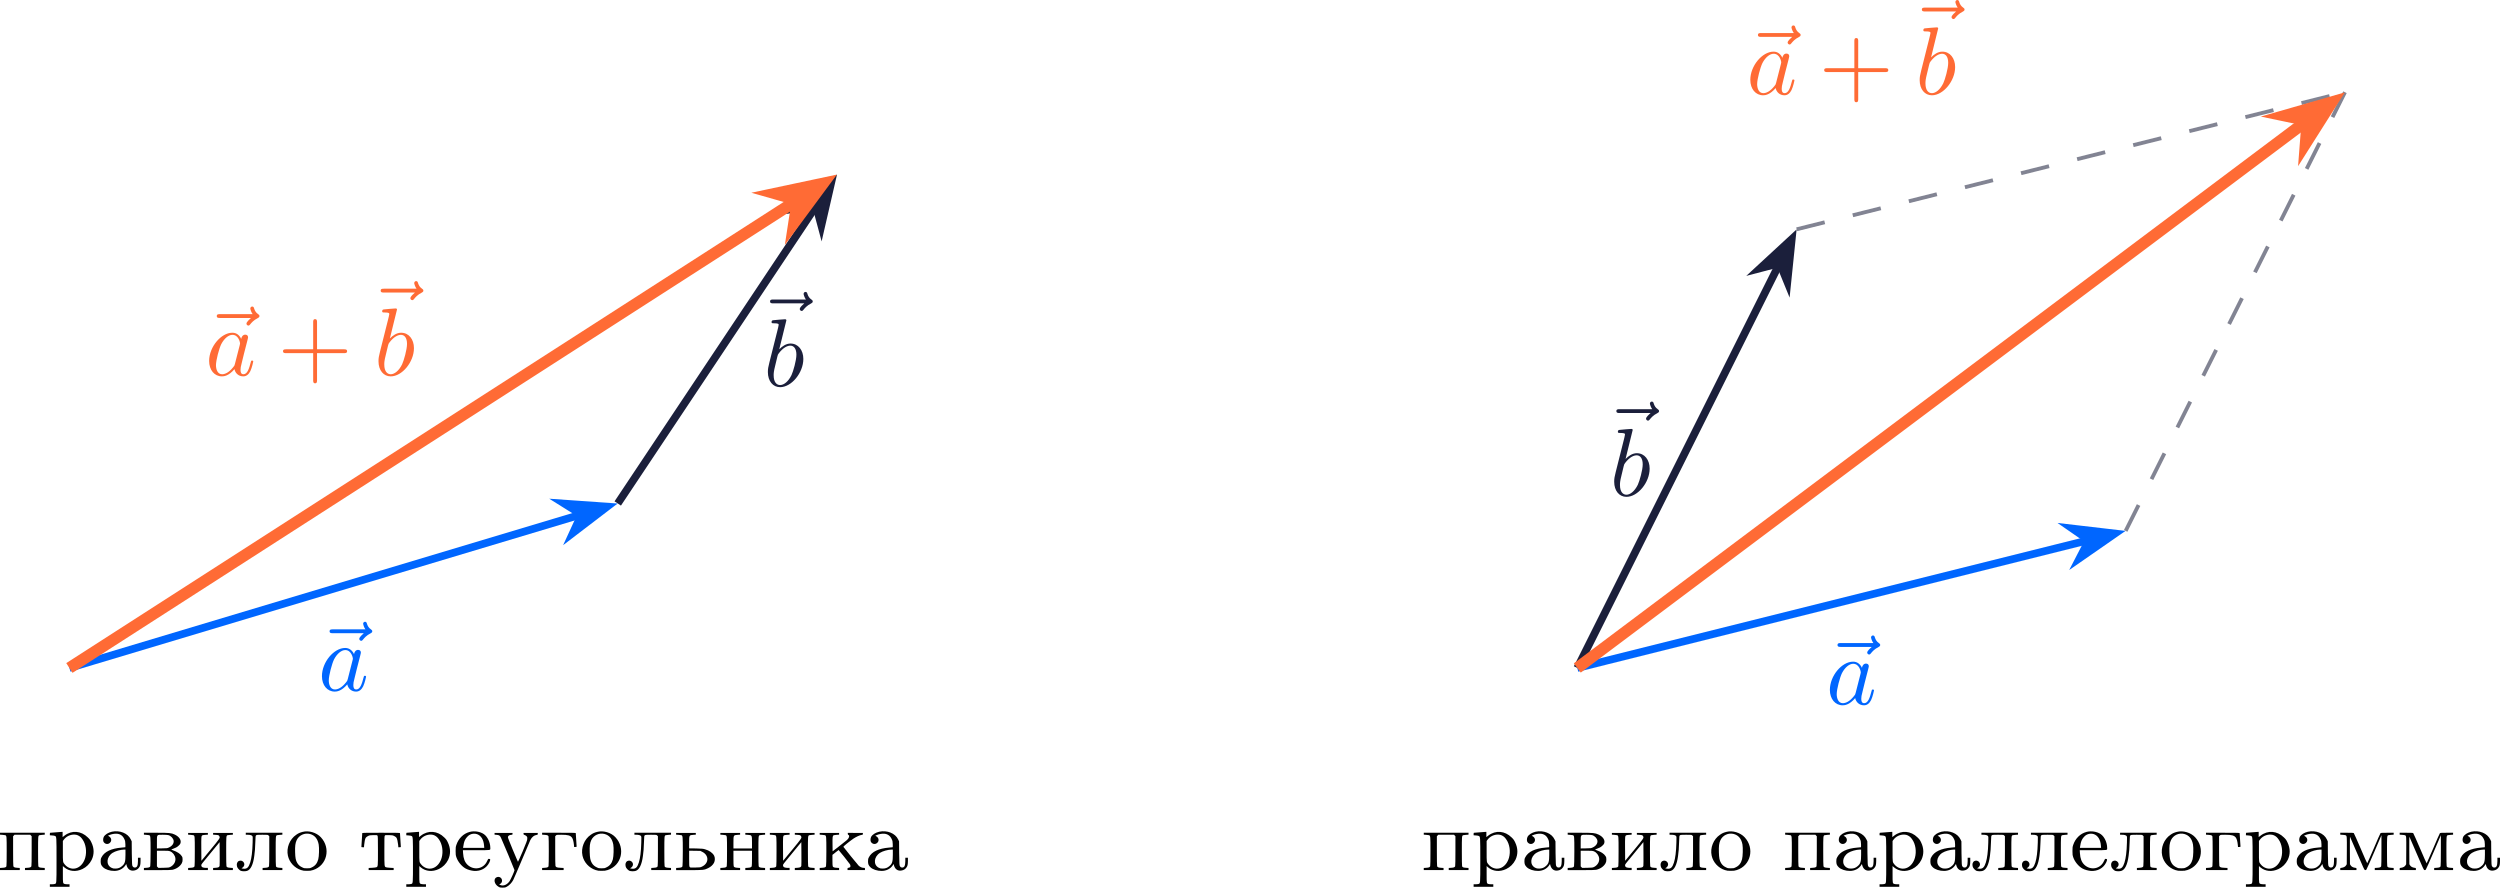
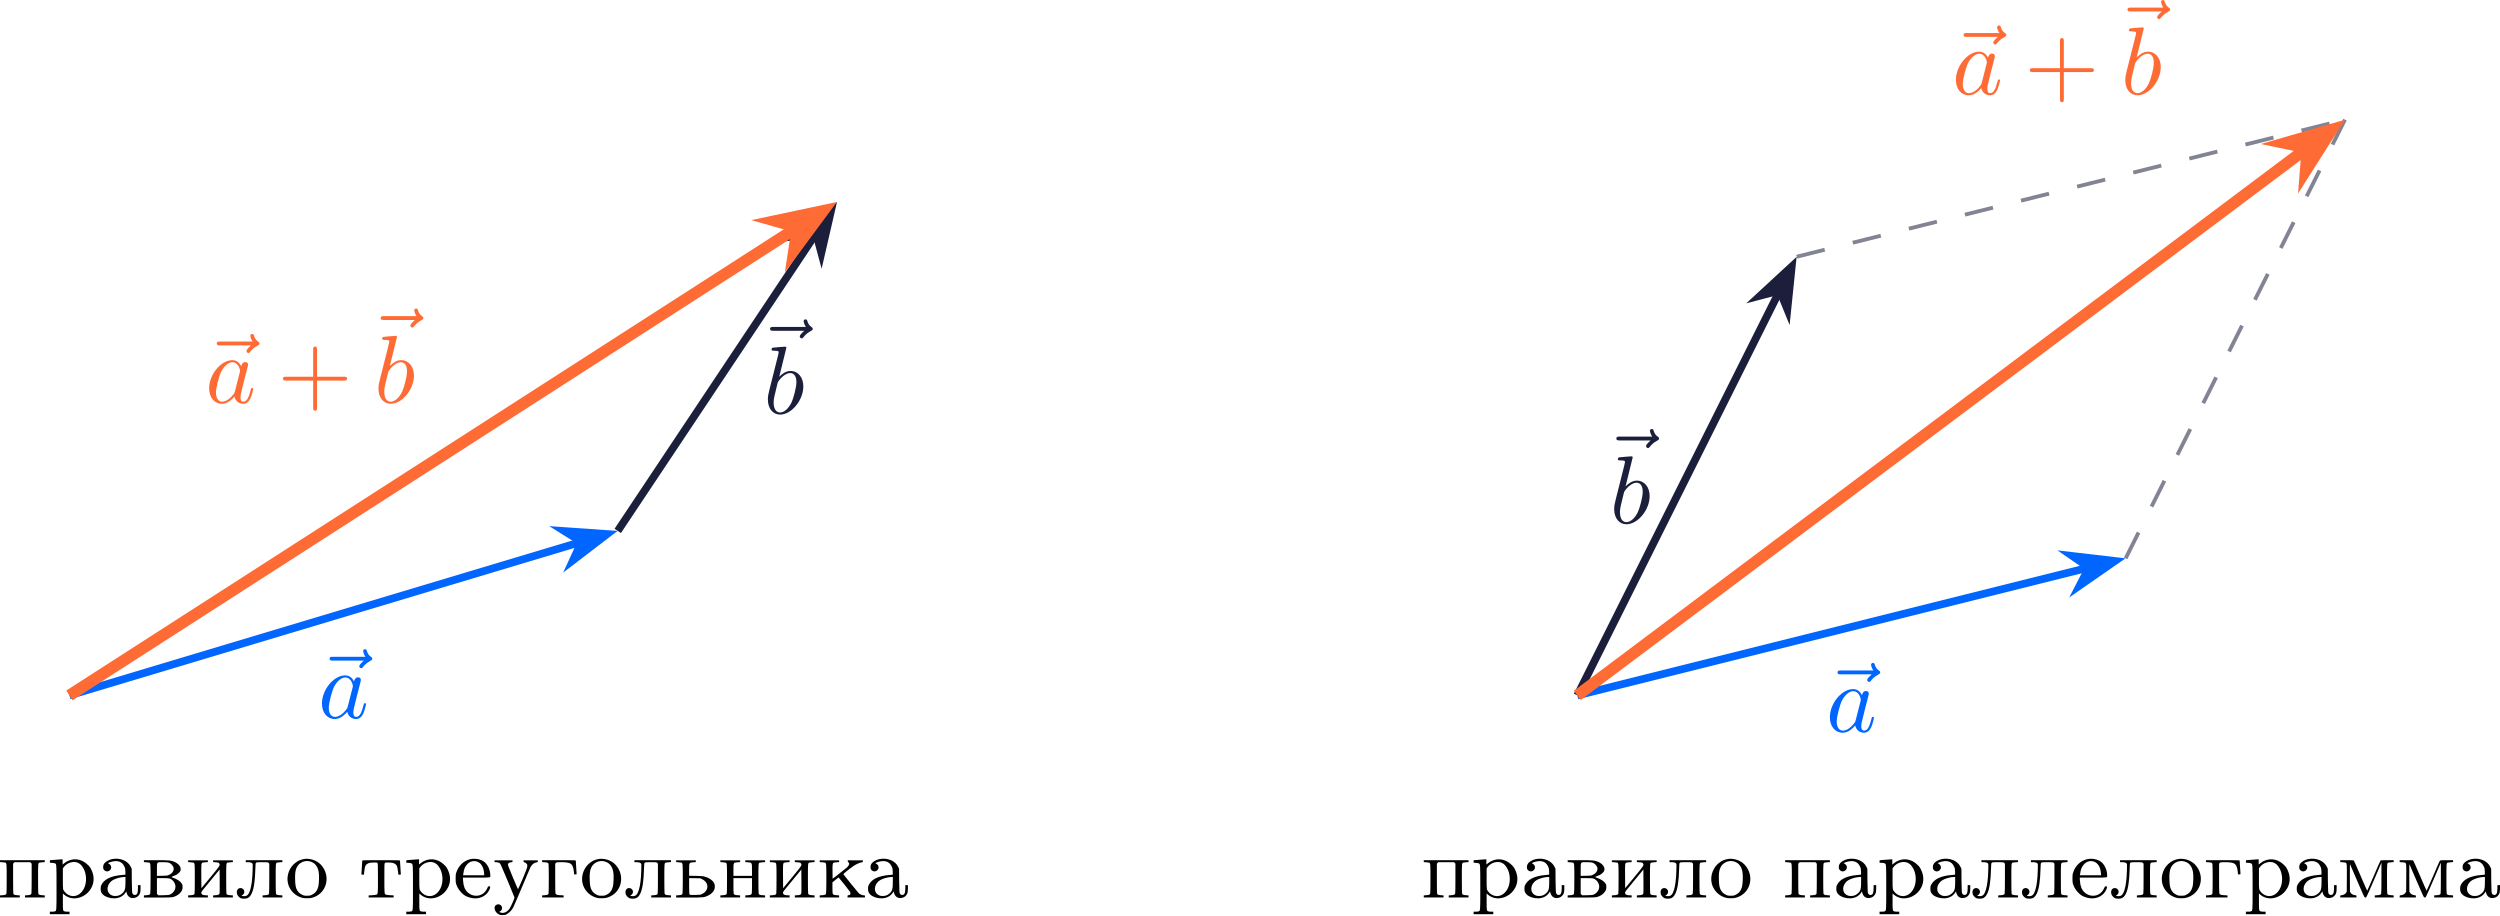
- <svg xmlns="http://www.w3.org/2000/svg" xmlns:xlink="http://www.w3.org/1999/xlink" version="1.1" width="336.024pt" height="119.309pt" viewBox="-66.455 -66.684 258.48 91.776">
+ <svg xmlns="http://www.w3.org/2000/svg" xmlns:xlink="http://www.w3.org/1999/xlink" version="1.1" width="336.024pt" height="122.995pt" viewBox="-66.455 -66.684 258.48 94.611">
  <defs>
    <path id="g0-224" d="M1.56-3.972C1.175-3.882 .852-3.676 .726-3.443C.646-3.282 .637-3.031 .708-2.914C.888-2.636 1.246-2.636 1.426-2.905C1.56-3.102 1.488-3.362 1.273-3.488L1.157-3.56L1.291-3.622C1.515-3.721 1.847-3.784 2.071-3.766C2.43-3.739 2.69-3.56 2.851-3.21C2.932-3.04 2.95-2.977 2.959-2.69C2.968-2.511 2.959-2.367 2.95-2.367C2.932-2.367 2.762-2.349 2.573-2.331C1.497-2.242 .789-1.901 .502-1.345C.412-1.175 .403-1.121 .403-.915C.403-.628 .457-.493 .646-.305C.879-.072 1.363 .09 1.82 .081C2.277 .081 2.708-.126 2.95-.484L3.049-.637L3.084-.502C3.192-.09 3.497 .117 3.882 .036C4.089 0 4.25-.099 4.358-.251C4.492-.421 4.519-.547 4.528-.933V-1.282H4.394H4.259V-.933C4.25-.448 4.169-.269 3.936-.269C3.829-.269 3.757-.314 3.694-.421C3.649-.511 3.64-.655 3.622-1.748L3.613-2.977L3.515-3.183C3.219-3.811 2.376-4.151 1.56-3.972ZM2.968-1.587C2.968-.879 2.905-.664 2.618-.421C2.421-.242 2.206-.161 1.928-.161C1.722-.161 1.668-.17 1.506-.251C.933-.547 .995-1.372 1.632-1.784C1.91-1.964 2.457-2.116 2.824-2.125H2.968Z" />
    <path id="g0-226" d="M.269-3.766V-3.667L.511-3.649C.646-3.64 .789-3.622 .816-3.613C.95-3.551 .959-3.506 .959-1.946C.959-1.094 .941-.448 .924-.403C.888-.296 .798-.26 .52-.242L.269-.224V-.108V0H1.641C2.717 0 3.058-.009 3.21-.036C3.64-.126 4.017-.395 4.187-.717C4.25-.852 4.268-.924 4.268-1.094C4.268-1.282 4.259-1.327 4.178-1.453C4.035-1.686 3.712-1.901 3.264-2.053C3.111-2.107 3.084-2.125 3.129-2.143C3.578-2.313 3.685-2.367 3.856-2.529C3.936-2.591 4.017-2.69 4.035-2.744C4.169-3.075 3.945-3.443 3.461-3.676C3.093-3.847 2.932-3.865 1.524-3.865H.269ZM2.789-3.622C3.058-3.551 3.309-3.291 3.344-3.04C3.38-2.771 3.201-2.502 2.869-2.349C2.69-2.26 2.663-2.26 2.152-2.251L1.614-2.242V-2.878C1.614-3.703 1.578-3.658 2.224-3.658C2.475-3.658 2.726-3.64 2.789-3.622ZM2.977-1.946C3.255-1.838 3.488-1.533 3.524-1.219C3.569-.861 3.353-.511 3.004-.332C2.842-.26 2.806-.251 2.295-.242L1.766-.233L1.695-.305L1.614-.386V-1.193V-2.008H2.215C2.735-2.008 2.833-2 2.977-1.946Z" />
    <path id="g0-227" d="M.233-3.766V-3.667L.484-3.649C.771-3.631 .852-3.596 .897-3.488C.933-3.389 .933-.502 .897-.403C.852-.296 .771-.26 .484-.242L.233-.224V-.117V-.009H1.345H2.457V-.117V-.224L2.125-.242C1.766-.26 1.668-.296 1.614-.43C1.596-.475 1.587-1.13 1.587-2.008V-3.506L1.659-3.578C1.731-3.658 1.739-3.658 2.215-3.658C2.905-3.658 3.156-3.587 3.327-3.353C3.416-3.219 3.488-2.968 3.524-2.609L3.542-2.394H3.676C3.757-2.394 3.802-2.412 3.802-2.43C3.802-2.457 3.784-2.771 3.757-3.129C3.739-3.497 3.712-3.811 3.712-3.829C3.712-3.856 3.344-3.865 1.973-3.865H.233Z" />
    <path id="g0-229" d="M1.713-3.954C1.381-3.865 1.094-3.703 .852-3.461C.601-3.21 .448-2.95 .332-2.618C.26-2.412 .251-2.331 .251-1.973S.26-1.542 .332-1.327C.484-.879 .87-.403 1.264-.179C1.515-.036 1.865 .054 2.152 .081C2.842 .126 3.443-.197 3.73-.78C3.865-1.067 3.865-1.166 3.703-1.166C3.613-1.166 3.604-1.157 3.506-.933C3.147-.117 2.125 .063 1.479-.556C1.201-.825 1.058-1.184 1.022-1.757L1.004-2.062H2.403C3.972-2.062 3.838-2.044 3.838-2.304C3.838-2.86 3.551-3.461 3.174-3.721C2.789-3.99 2.179-4.08 1.713-3.954ZM2.466-3.721C2.887-3.569 3.147-3.147 3.192-2.537L3.21-2.304H2.116H1.022L1.04-2.43C1.067-2.663 1.13-2.923 1.21-3.093C1.291-3.282 1.506-3.533 1.668-3.631C1.901-3.775 2.215-3.811 2.466-3.721Z" />
    <path id="g0-232" d="M.233-3.757V-3.667L.484-3.649C.619-3.64 .753-3.622 .78-3.613C.924-3.551 .924-3.506 .924-1.946C.924-1.094 .915-.448 .897-.403C.852-.296 .771-.26 .484-.242L.233-.224V-.117V-.009H1.255H2.277V-.126V-.233H2.107C1.892-.233 1.713-.278 1.659-.332C1.632-.359 1.605-.421 1.596-.484C1.578-.583 1.605-.619 2.537-1.739L3.488-2.896L3.497-1.722C3.506-1.076 3.497-.502 3.488-.448C3.461-.314 3.371-.26 3.067-.242L2.815-.224V-.117V-.009H3.838H4.86V-.117V-.224L4.609-.242C4.322-.26 4.232-.296 4.196-.403C4.178-.448 4.169-1.094 4.169-1.946C4.169-3.506 4.169-3.551 4.304-3.613C4.34-3.622 4.474-3.64 4.609-3.649L4.86-3.667V-3.757V-3.847H3.838H2.815V-3.757V-3.667L3.067-3.649C3.362-3.631 3.407-3.613 3.461-3.506C3.551-3.327 3.551-3.327 2.555-2.116L1.605-.968L1.596-2.188C1.587-3.461 1.587-3.533 1.713-3.604C1.748-3.622 1.892-3.64 2.026-3.649L2.277-3.667V-3.757V-3.847H1.255H.233Z" />
    <path id="g0-234" d="M.269-3.757V-3.667L.511-3.649C.646-3.64 .789-3.622 .816-3.613C.95-3.551 .959-3.506 .959-1.946C.959-1.094 .941-.448 .924-.403C.888-.296 .798-.26 .52-.242L.269-.224V-.117V-.009H1.273H2.277V-.117V-.224L2.026-.242C1.748-.26 1.659-.296 1.614-.403C1.596-.448 1.587-.726 1.587-1.031V-1.578L1.901-1.829C2.071-1.964 2.215-2.071 2.224-2.08C2.251-2.08 3.353-.69 3.407-.592C3.461-.484 3.461-.341 3.407-.296C3.38-.278 3.309-.251 3.255-.242C3.156-.233 3.147-.224 3.147-.117V-.009H4.044H4.949V-.126C4.949-.233 4.94-.233 4.842-.233C4.645-.233 4.447-.323 4.295-.466C4.178-.583 2.798-2.286 2.717-2.412C2.699-2.448 3.371-2.995 3.766-3.264C4.035-3.443 4.42-3.622 4.591-3.64C4.725-3.658 4.734-3.667 4.734-3.757V-3.847H3.954L3.174-3.856V-3.757C3.174-3.685 3.192-3.658 3.237-3.64C3.335-3.613 3.344-3.479 3.264-3.335C3.174-3.174 3.156-3.147 2.322-2.502L1.605-1.946L1.596-2.672C1.587-3.434 1.596-3.542 1.713-3.604C1.748-3.622 1.892-3.64 2.026-3.649L2.277-3.667V-3.757V-3.847H1.273H.269Z" />
    <path id="g0-235" d="M1.076-3.757V-3.658H1.264C1.515-3.658 1.677-3.613 1.748-3.533C1.802-3.461 1.802-3.416 1.784-2.833C1.757-1.892 1.677-1.255 1.533-.789C1.381-.314 1.228-.143 .915-.143C.753-.143 .61-.179 .655-.215C.664-.215 .699-.233 .726-.251C.762-.269 .825-.332 .861-.386C1.085-.708 .708-1.121 .35-.941C.17-.843 .099-.619 .179-.35C.215-.206 .421 .009 .565 .072C.726 .126 1.013 .134 1.193 .081C1.578-.027 1.838-.565 1.955-1.462C2.026-2.017 2.035-2.134 2.062-2.86C2.08-3.524 2.089-3.551 2.152-3.604C2.215-3.649 2.286-3.658 2.789-3.658C3.353-3.658 3.362-3.658 3.434-3.578L3.506-3.506V-1.991C3.506-1.112 3.497-.448 3.479-.403C3.434-.296 3.344-.26 3.067-.242L2.815-.224V-.117V-.009H3.838H4.86V-.117V-.224L4.609-.242C4.322-.26 4.232-.296 4.196-.403C4.178-.448 4.169-1.094 4.169-1.946C4.169-3.506 4.169-3.551 4.304-3.613C4.34-3.622 4.474-3.64 4.609-3.649L4.86-3.667V-3.766V-3.865H2.968H1.076Z" />
    <path id="g0-236" d="M.296-3.766V-3.667L.547-3.649C.681-3.64 .825-3.622 .861-3.604C.986-3.533 .986-3.47 .977-2.008L.968-.61L.897-.493C.816-.359 .646-.269 .439-.242C.296-.224 .296-.224 .296-.117V-.009H1.139H1.973V-.117C1.973-.224 1.973-.224 1.829-.242C1.623-.269 1.453-.359 1.372-.493L1.3-.61L1.291-2.053C1.291-2.842 1.291-3.479 1.3-3.461S1.641-2.672 2.044-1.739C2.699-.206 2.78-.036 2.851-.009C2.923 0 2.95 0 2.995-.045C3.022-.072 3.389-.888 3.802-1.856L4.555-3.613V-2.044C4.555-1.121 4.546-.448 4.528-.403C4.483-.296 4.394-.26 4.116-.242L3.865-.224V-.117V-.009H4.842H5.819V-.117V-.224L5.568-.242C5.281-.26 5.192-.296 5.156-.403C5.138-.448 5.129-1.094 5.129-1.946C5.129-3.506 5.129-3.551 5.263-3.613C5.299-3.622 5.434-3.64 5.568-3.649L5.819-3.667V-3.766V-3.865H5.156C4.627-3.865 4.492-3.856 4.456-3.82C4.429-3.802 4.125-3.093 3.766-2.251C3.398-1.417 3.102-.717 3.084-.708C3.075-.69 2.771-1.381 2.403-2.242C2.035-3.093 1.722-3.811 1.695-3.829C1.677-3.856 1.462-3.865 .977-3.865H.296Z" />
    <path id="g0-237" d="M.233-3.757V-3.667L.484-3.649C.619-3.64 .753-3.622 .78-3.613C.924-3.551 .924-3.506 .924-1.946C.924-1.094 .915-.448 .897-.403C.852-.296 .771-.26 .484-.242L.233-.224V-.117V-.009H1.255H2.277V-.117V-.224L2.026-.242C1.748-.26 1.659-.296 1.614-.403C1.596-.448 1.587-.825 1.587-1.246V-2.008H2.546H3.506V-1.246C3.506-.825 3.497-.448 3.479-.403C3.434-.296 3.344-.26 3.067-.242L2.815-.224V-.117V-.009H3.838H4.86V-.117V-.224L4.609-.242C4.322-.26 4.232-.296 4.196-.403C4.178-.448 4.169-1.094 4.169-1.946C4.169-3.506 4.169-3.551 4.304-3.613C4.34-3.622 4.474-3.64 4.609-3.649L4.86-3.667V-3.757V-3.847H3.838H2.815V-3.757V-3.667L3.067-3.649C3.506-3.622 3.506-3.622 3.506-2.833V-2.242H2.546H1.587V-2.833C1.587-3.622 1.587-3.622 2.026-3.649L2.277-3.667V-3.757V-3.847H1.255H.233Z" />
    <path id="g0-238" d="M1.829-3.954C1.551-3.882 1.39-3.811 1.175-3.658C.493-3.201 .134-2.295 .314-1.488C.466-.807 .986-.233 1.668-.009C1.901 .063 1.973 .072 2.286 .072C2.609 .072 2.681 .063 2.914-.009C4.358-.475 4.779-2.26 3.721-3.398C3.264-3.891 2.457-4.125 1.829-3.954ZM2.591-3.739C3.093-3.604 3.389-3.237 3.497-2.645C3.56-2.286 3.533-1.426 3.452-1.121C3.344-.708 3.129-.439 2.771-.278C2.609-.197 2.555-.188 2.286-.188C2.026-.188 1.973-.197 1.811-.278C1.569-.386 1.408-.529 1.282-.735C1.121-1.004 1.076-1.255 1.058-1.856C1.04-2.475 1.076-2.798 1.219-3.102C1.462-3.613 2.044-3.882 2.591-3.739Z" />
    <path id="g0-239" d="M.233-3.766V-3.667L.484-3.649C.619-3.64 .753-3.622 .78-3.613C.924-3.551 .924-3.506 .924-1.946C.924-1.094 .915-.448 .897-.403C.852-.296 .771-.26 .484-.242L.233-.224V-.117V-.009H1.255H2.277V-.117V-.224L2.026-.242C1.748-.26 1.659-.296 1.614-.403C1.596-.448 1.587-1.112 1.587-1.991V-3.506L1.659-3.578L1.731-3.658H2.546H3.362L3.434-3.578L3.506-3.506V-1.991C3.506-1.112 3.497-.448 3.479-.403C3.434-.296 3.344-.26 3.067-.242L2.815-.224V-.117V-.009H3.838H4.86V-.117V-.224L4.609-.242C4.322-.26 4.232-.296 4.196-.403C4.178-.448 4.169-1.094 4.169-1.946C4.169-3.506 4.169-3.551 4.304-3.613C4.34-3.622 4.474-3.64 4.609-3.649L4.86-3.667V-3.766V-3.865H2.546H.233Z" />
    <path id="g0-240" d="M.897-3.909C.628-3.891 .368-3.873 .332-3.865C.278-3.865 .269-3.847 .269-3.739V-3.604L.502-3.587C.628-3.578 .771-3.56 .807-3.533C.959-3.452 .959-3.47 .959-1.004C.959 1.524 .968 1.372 .753 1.435C.69 1.453 .556 1.462 .457 1.462H.269V1.596V1.722H1.282H2.304V1.596V1.462H2.116C2.017 1.462 1.883 1.453 1.82 1.435C1.614 1.381 1.614 1.372 1.614 .421V-.421L1.766-.287C2.268 .134 2.968 .206 3.64-.117C4.053-.314 4.376-.637 4.591-1.058C4.869-1.632 4.86-2.26 4.564-2.869C4.456-3.102 4.385-3.201 4.196-3.38C3.506-4.071 2.537-4.151 1.784-3.569L1.587-3.416V-3.685V-3.954H1.488C1.435-3.945 1.166-3.927 .897-3.909ZM3.174-3.596C3.389-3.488 3.497-3.389 3.64-3.183C3.99-2.699 4.107-1.928 3.927-1.282C3.649-.305 2.798 .126 2.08-.341C1.991-.395 1.874-.502 1.82-.574C1.605-.834 1.614-.78 1.614-1.955V-3.013L1.704-3.138C1.955-3.488 2.394-3.694 2.833-3.676C2.977-3.667 3.084-3.64 3.174-3.596Z" />
    <path id="g0-242" d="M.323-3.829C.323-3.811 .305-3.488 .278-3.111C.26-2.744 .233-2.421 .233-2.403C.233-2.376 .278-2.367 .368-2.367H.502L.52-2.6C.547-2.932 .61-3.228 .681-3.344C.726-3.407 .807-3.47 .915-3.524C1.067-3.604 1.13-3.613 1.47-3.622C1.838-3.631 1.847-3.631 1.901-3.56C1.937-3.497 1.946-3.335 1.946-2C1.946-.359 1.946-.359 1.775-.296C1.731-.278 1.533-.251 1.336-.242L.986-.224V-.117V-.009H2.277H3.569V-.117V-.224L3.21-.242C3.022-.251 2.824-.278 2.78-.296C2.609-.359 2.609-.359 2.609-2C2.609-3.335 2.609-3.497 2.654-3.56C2.699-3.631 2.717-3.631 3.084-3.622C3.425-3.613 3.479-3.604 3.631-3.524C3.739-3.47 3.829-3.407 3.865-3.344C3.936-3.228 3.999-2.932 4.035-2.6L4.053-2.367H4.187C4.268-2.367 4.313-2.376 4.313-2.403C4.313-2.421 4.295-2.744 4.268-3.111C4.25-3.488 4.223-3.811 4.223-3.829C4.223-3.856 3.811-3.865 2.277-3.865C.735-3.865 .323-3.856 .323-3.829Z" />
    <path id="g0-243" d="M.179-3.757V-3.667L.386-3.649C.655-3.631 .735-3.578 .843-3.344C.986-3.058 2.242-.045 2.242 0C2.242 .099 1.847 .977 1.722 1.157C1.453 1.524 1.085 1.677 .762 1.533L.655 1.479L.753 1.426C1.049 1.264 1.004 .825 .69 .717C.583 .69 .547 .69 .439 .717C.018 .852 .126 1.47 .61 1.731C.735 1.802 .798 1.811 1.013 1.811C1.246 1.811 1.282 1.802 1.462 1.704C1.695 1.578 1.964 1.3 2.107 1.022C2.161 .915 2.573-.027 3.013-1.076C3.452-2.116 3.847-3.04 3.882-3.12C4.035-3.416 4.259-3.604 4.519-3.64C4.636-3.658 4.645-3.667 4.645-3.757V-3.847H3.909H3.174V-3.757C3.174-3.676 3.192-3.658 3.273-3.64C3.318-3.631 3.407-3.578 3.47-3.524C3.569-3.416 3.569-3.407 3.56-3.228C3.551-3.067 3.47-2.869 3.084-1.937C2.824-1.336 2.609-.852 2.6-.861C2.582-.87 2.349-1.435 2.062-2.107C1.695-2.995 1.551-3.353 1.56-3.416C1.578-3.551 1.695-3.631 1.883-3.649C2.026-3.658 2.035-3.667 2.035-3.757V-3.847H1.103H.179Z" />
    <path id="g0-252" d="M.269-3.757V-3.667L.511-3.649C.646-3.64 .789-3.622 .816-3.613C.95-3.551 .959-3.506 .959-1.946C.959-1.094 .941-.448 .924-.403C.888-.296 .798-.26 .52-.242L.269-.224V-.108V0H1.569C3.058 0 3.192-.009 3.578-.206C3.856-.341 4.071-.538 4.187-.762C4.295-.968 4.304-1.3 4.196-1.497C4.044-1.784 3.694-2.035 3.264-2.152C3.075-2.215 2.941-2.224 2.331-2.242L1.614-2.251V-2.833C1.614-3.622 1.614-3.622 2.062-3.649L2.304-3.667V-3.757V-3.847H1.282H.269ZM2.968-1.892C3.676-1.542 3.676-.726 2.968-.377C2.771-.278 2.771-.278 2.242-.269C1.722-.26 1.713-.26 1.668-.332C1.623-.386 1.614-.511 1.614-1.201V-2.008L2.197-2L2.771-1.991Z" />
    <path id="g2-43" d="M4.075-2.291H6.854C6.994-2.291 7.183-2.291 7.183-2.491S6.994-2.69 6.854-2.69H4.075V-5.479C4.075-5.619 4.075-5.808 3.875-5.808S3.676-5.619 3.676-5.479V-2.69H.887C.747-2.69 .558-2.69 .558-2.491S.747-2.291 .887-2.291H3.676V.498C3.676 .638 3.676 .827 3.875 .827S4.075 .638 4.075 .498V-2.291Z" />
    <path id="g1-97" d="M3.716-3.766C3.537-4.134 3.248-4.403 2.8-4.403C1.634-4.403 .399-2.939 .399-1.484C.399-.548 .946 .11 1.724 .11C1.923 .11 2.421 .07 3.019-.638C3.098-.219 3.447 .11 3.925 .11C4.274 .11 4.503-.12 4.663-.438C4.832-.797 4.961-1.405 4.961-1.425C4.961-1.524 4.872-1.524 4.842-1.524C4.742-1.524 4.732-1.484 4.702-1.345C4.533-.697 4.354-.11 3.945-.11C3.676-.11 3.646-.369 3.646-.568C3.646-.787 3.666-.867 3.776-1.305C3.885-1.724 3.905-1.823 3.995-2.202L4.354-3.597C4.423-3.875 4.423-3.895 4.423-3.935C4.423-4.105 4.304-4.204 4.134-4.204C3.895-4.204 3.746-3.985 3.716-3.766ZM3.068-1.186C3.019-1.006 3.019-.986 2.869-.817C2.431-.269 2.022-.11 1.743-.11C1.245-.11 1.106-.658 1.106-1.046C1.106-1.544 1.425-2.77 1.654-3.228C1.963-3.816 2.411-4.184 2.809-4.184C3.457-4.184 3.597-3.367 3.597-3.308S3.577-3.188 3.567-3.138L3.068-1.186Z" />
    <path id="g1-98" d="M2.381-6.804C2.381-6.814 2.381-6.914 2.252-6.914C2.022-6.914 1.295-6.834 1.036-6.814C.956-6.804 .847-6.795 .847-6.615C.847-6.496 .936-6.496 1.086-6.496C1.564-6.496 1.584-6.426 1.584-6.326C1.584-6.257 1.494-5.918 1.445-5.709L.628-2.461C.508-1.963 .468-1.803 .468-1.455C.468-.508 .996 .11 1.733 .11C2.909 .11 4.134-1.375 4.134-2.809C4.134-3.716 3.606-4.403 2.809-4.403C2.351-4.403 1.943-4.115 1.644-3.806L2.381-6.804ZM1.445-3.039C1.504-3.258 1.504-3.278 1.594-3.387C2.082-4.035 2.531-4.184 2.79-4.184C3.148-4.184 3.417-3.885 3.417-3.248C3.417-2.66 3.088-1.514 2.909-1.136C2.58-.468 2.122-.11 1.733-.11C1.395-.11 1.066-.379 1.066-1.116C1.066-1.305 1.066-1.494 1.225-2.122L1.445-3.039Z" />
    <path id="g1-126" d="M5.35-5.928C5.21-5.798 4.882-5.519 4.882-5.34C4.882-5.24 4.981-5.141 5.081-5.141C5.171-5.141 5.22-5.21 5.27-5.27C5.39-5.42 5.619-5.699 6.057-5.918C6.127-5.958 6.227-6.007 6.227-6.127C6.227-6.227 6.157-6.276 6.087-6.326C5.868-6.476 5.758-6.655 5.679-6.894C5.659-6.984 5.619-7.113 5.479-7.113S5.28-6.984 5.28-6.904C5.28-6.854 5.36-6.535 5.519-6.326H2.162C1.993-6.326 1.813-6.326 1.813-6.127S1.993-5.928 2.162-5.928H5.35Z" />
  </defs>
  <g id="page1">
-     <path d="M-59.281 2.379L-6.523-13.445" stroke="#06f" fill="none" stroke-width=".797" stroke-miterlimit="10" />
-     <path d="M-3.676-14.301L-8.105-14.613L-6.332-13.504L-7.203-11.606Z" fill="#06f" />
-     <path d="M-3.676-14.301L-8.105-14.613L-6.332-13.504L-7.203-11.606Z" stroke="#06f" fill="none" stroke-width=".797" stroke-miterlimit="10" />
+     <path d="M-59.281 5.215L-6.523-10.613" stroke="#06f" fill="none" stroke-width=".797" stroke-miterlimit="10" />
+     <path d="M-3.676-11.469L-8.105-11.777L-6.332-10.668L-7.203-8.77Z" fill="#06f" />
+     <path d="M-3.676-11.469L-8.105-11.777L-6.332-10.668L-7.203-8.77Z" stroke="#06f" fill="none" stroke-width=".797" stroke-miterlimit="10" />
    <g fill="#06f" transform="matrix(1 0 0 1 25.7137 2.33195)">
-       <use x="-59.905" y="2.38" xlink:href="#g1-126" />
-       <use x="-59.281" y="2.38" xlink:href="#g1-97" />
+       <use x="-59.905" y="5.215" xlink:href="#g1-126" />
+       <use x="-59.281" y="5.215" xlink:href="#g1-97" />
    </g>
-     <path d="M-2.586-14.629L17.809-45.223" stroke="#1b1f3b" fill="none" stroke-width=".797" stroke-miterlimit="10" />
-     <path d="M19.461-47.699L15.852-45.113L17.922-45.391L18.465-43.371Z" fill="#1b1f3b" />
-     <path d="M19.461-47.699L15.852-45.113L17.922-45.391L18.465-43.371Z" stroke="#1b1f3b" fill="none" stroke-width=".797" stroke-miterlimit="10" />
-     <g fill="#1b1f3b" transform="matrix(1 0 0 1 71.7506 -29.14282)">
-       <use x="-60.4" y="-.249" xlink:href="#g1-126" />
-       <use x="-59.281" y="2.38" xlink:href="#g1-98" />
+     <path d="M-2.586-11.793L17.809-42.391" stroke="#1b1f3b" fill="none" stroke-width=".797" stroke-miterlimit="10" />
+     <path d="M19.461-44.863L15.852-42.281L17.922-42.555L18.465-40.539Z" fill="#1b1f3b" />
+     <path d="M19.461-44.863L15.852-42.281L17.922-42.555L18.465-40.539Z" stroke="#1b1f3b" fill="none" stroke-width=".797" stroke-miterlimit="10" />
+     <g fill="#1b1f3b" transform="matrix(1 0 0 1 71.7506 -29.14285)">
+       <use x="-60.4" y="2.586" xlink:href="#g1-126" />
+       <use x="-59.281" y="5.215" xlink:href="#g1-98" />
    </g>
-     <path d="M-59.281 2.379L15.754-45.855" stroke="#ff6b35" fill="none" stroke-width="1.196" stroke-miterlimit="10" />
-     <path d="M18.656-47.723L13.703-46.672L16.004-46.016L15.645-43.652Z" fill="#ff6b35" />
-     <path d="M18.656-47.723L13.703-46.672L16.004-46.016L15.645-43.652Z" stroke="#ff6b35" fill="none" stroke-width="1.195" stroke-miterlimit="10" />
-     <g fill="#ff6b35" transform="matrix(1 0 0 1 14.0495 -30.25992)">
-       <use x="-59.905" y="2.38" xlink:href="#g1-126" />
-       <use x="-59.281" y="2.38" xlink:href="#g1-97" />
-       <use x="-51.801" y="2.38" xlink:href="#g2-43" />
-       <use x="-42.958" y="-.249" xlink:href="#g1-126" />
-       <use x="-41.839" y="2.38" xlink:href="#g1-98" />
+     <path d="M-59.281 5.215L15.754-43.02" stroke="#ff6b35" fill="none" stroke-width="1.196" stroke-miterlimit="10" />
+     <path d="M18.656-44.891L13.703-43.84L16.004-43.184L15.645-40.816Z" fill="#ff6b35" />
+     <path d="M18.656-44.891L13.703-43.84L16.004-43.184L15.645-40.816Z" stroke="#ff6b35" fill="none" stroke-width="1.195" stroke-miterlimit="10" />
+     <g fill="#ff6b35" transform="matrix(1 0 0 1 14.0495 -30.25985)">
+       <use x="-59.905" y="5.215" xlink:href="#g1-126" />
+       <use x="-59.281" y="5.215" xlink:href="#g1-97" />
+       <use x="-51.801" y="5.215" xlink:href="#g2-43" />
+       <use x="-42.958" y="2.586" xlink:href="#g1-126" />
+       <use x="-41.839" y="5.215" xlink:href="#g1-98" />
    </g>
-     <g transform="matrix(1 0 0 1 -7.4066 20.90098)">
-       <use x="-59.281" y="2.38" xlink:href="#g0-239" />
-       <use x="-54.163" y="2.38" xlink:href="#g0-240" />
-       <use x="-49.044" y="2.38" xlink:href="#g0-224" />
-       <use x="-44.438" y="2.38" xlink:href="#g0-226" />
-       <use x="-39.831" y="2.38" xlink:href="#g0-232" />
-       <use x="-34.713" y="2.38" xlink:href="#g0-235" />
-       <use x="-29.594" y="2.38" xlink:href="#g0-238" />
-       <use x="-21.917" y="2.38" xlink:href="#g0-242" />
-       <use x="-17.31" y="2.38" xlink:href="#g0-240" />
-       <use x="-12.192" y="2.38" xlink:href="#g0-229" />
-       <use x="-8.093" y="2.38" xlink:href="#g0-243" />
-       <use x="-3.231" y="2.38" xlink:href="#g0-227" />
-       <use x=".864" y="2.38" xlink:href="#g0-238" />
-       <use x="5.47" y="2.38" xlink:href="#g0-235" />
-       <use x="10.589" y="2.38" xlink:href="#g0-252" />
-       <use x="15.196" y="2.38" xlink:href="#g0-237" />
-       <use x="20.314" y="2.38" xlink:href="#g0-232" />
-       <use x="25.432" y="2.38" xlink:href="#g0-234" />
-       <use x="30.295" y="2.38" xlink:href="#g0-224" />
+     <g transform="matrix(1 0 0 1 -7.4066 20.90095)">
+       <use x="-59.281" y="5.215" xlink:href="#g0-239" />
+       <use x="-54.163" y="5.215" xlink:href="#g0-240" />
+       <use x="-49.044" y="5.215" xlink:href="#g0-224" />
+       <use x="-44.438" y="5.215" xlink:href="#g0-226" />
+       <use x="-39.831" y="5.215" xlink:href="#g0-232" />
+       <use x="-34.713" y="5.215" xlink:href="#g0-235" />
+       <use x="-29.594" y="5.215" xlink:href="#g0-238" />
+       <use x="-21.917" y="5.215" xlink:href="#g0-242" />
+       <use x="-17.31" y="5.215" xlink:href="#g0-240" />
+       <use x="-12.192" y="5.215" xlink:href="#g0-229" />
+       <use x="-8.093" y="5.215" xlink:href="#g0-243" />
+       <use x="-3.231" y="5.215" xlink:href="#g0-227" />
+       <use x=".864" y="5.215" xlink:href="#g0-238" />
+       <use x="5.47" y="5.215" xlink:href="#g0-235" />
+       <use x="10.589" y="5.215" xlink:href="#g0-252" />
+       <use x="15.196" y="5.215" xlink:href="#g0-237" />
+       <use x="20.314" y="5.215" xlink:href="#g0-232" />
+       <use x="25.432" y="5.215" xlink:href="#g0-234" />
+       <use x="30.295" y="5.215" xlink:href="#g0-224" />
    </g>
-     <path d="M96.625 2.379L149.332-10.797" stroke="#06f" fill="none" stroke-width=".797" stroke-miterlimit="10" />
-     <path d="M152.219-11.52L147.809-12.035L149.528-10.844L148.571-8.988Z" fill="#06f" />
-     <path d="M152.219-11.52L147.809-12.035L149.528-10.844L148.571-8.988Z" stroke="#06f" fill="none" stroke-width=".797" stroke-miterlimit="10" />
+     <path d="M96.625 5.215L149.332-7.961" stroke="#06f" fill="none" stroke-width=".797" stroke-miterlimit="10" />
+     <path d="M152.219-8.684L147.809-9.199L149.528-8.012L148.571-6.152Z" fill="#06f" />
+     <path d="M152.219-8.684L147.809-9.199L149.528-8.012L148.571-6.152Z" stroke="#06f" fill="none" stroke-width=".797" stroke-miterlimit="10" />
    <g fill="#06f" transform="matrix(1 0 0 1 181.6213 3.74939)">
-       <use x="-59.905" y="2.38" xlink:href="#g1-126" />
-       <use x="-59.281" y="2.38" xlink:href="#g1-97" />
+       <use x="-59.905" y="5.215" xlink:href="#g1-126" />
+       <use x="-59.281" y="5.215" xlink:href="#g1-97" />
    </g>
-     <path d="M96.625 2.379L117.465-39.297" stroke="#1b1f3b" fill="none" stroke-width=".797" stroke-miterlimit="10" />
-     <path d="M118.797-41.961L115.535-38.949L117.554-39.477L118.343-37.543Z" fill="#1b1f3b" />
-     <path d="M118.797-41.961L115.535-38.949L117.554-39.477L118.343-37.543Z" stroke="#1b1f3b" fill="none" stroke-width=".797" stroke-miterlimit="10" />
-     <g fill="#1b1f3b" transform="matrix(1 0 0 1 159.2523 -17.80402)">
-       <use x="-60.4" y="-.249" xlink:href="#g1-126" />
-       <use x="-59.281" y="2.38" xlink:href="#g1-98" />
+     <path d="M96.625 5.215L117.465-36.465" stroke="#1b1f3b" fill="none" stroke-width=".797" stroke-miterlimit="10" />
+     <path d="M118.797-39.125L115.535-36.113L117.554-36.641L118.343-34.707Z" fill="#1b1f3b" />
+     <path d="M118.797-39.125L115.535-36.113L117.554-36.641L118.343-34.707Z" stroke="#1b1f3b" fill="none" stroke-width=".797" stroke-miterlimit="10" />
+     <g fill="#1b1f3b" transform="matrix(1 0 0 1 159.2523 -17.80405)">
+       <use x="-60.4" y="2.586" xlink:href="#g1-126" />
+       <use x="-59.281" y="5.215" xlink:href="#g1-98" />
    </g>
-     <path d="M153.321-11.793L175.996-57.148" stroke="#828493" fill="none" stroke-width=".399" stroke-miterlimit="10" stroke-dasharray="2.989 2.989" />
-     <path d="M119.305-42.977L175.996-57.148" stroke="#828493" fill="none" stroke-width=".399" stroke-miterlimit="10" stroke-dasharray="2.989 2.989" />
-     <path d="M96.625 2.379L171.871-54.055" stroke="#ff6b35" fill="none" stroke-width="1.196" stroke-miterlimit="10" />
-     <path d="M174.637-56.125L169.77-54.723L172.11-54.234L171.926-51.848Z" fill="#ff6b35" />
-     <path d="M174.637-56.125L169.77-54.723L172.11-54.234L171.926-51.848Z" stroke="#ff6b35" fill="none" stroke-width="1.195" stroke-miterlimit="10" />
-     <g fill="#ff6b35" transform="matrix(1 0 0 1 173.3953 -59.32192)">
-       <use x="-59.905" y="2.38" xlink:href="#g1-126" />
-       <use x="-59.281" y="2.38" xlink:href="#g1-97" />
-       <use x="-51.801" y="2.38" xlink:href="#g2-43" />
-       <use x="-42.958" y="-.249" xlink:href="#g1-126" />
-       <use x="-41.839" y="2.38" xlink:href="#g1-98" />
+     <path d="M153.321-8.957L175.996-54.312" stroke="#828493" fill="none" stroke-width=".399" stroke-miterlimit="10" stroke-dasharray="2.989 2.989" />
+     <path d="M119.305-40.141L175.996-54.312" stroke="#828493" fill="none" stroke-width=".399" stroke-miterlimit="10" stroke-dasharray="2.989 2.989" />
+     <path d="M96.625 5.215L171.871-51.219" stroke="#ff6b35" fill="none" stroke-width="1.196" stroke-miterlimit="10" />
+     <path d="M174.637-53.293L169.77-51.887L172.11-51.398L171.926-49.016Z" fill="#ff6b35" />
+     <path d="M174.637-53.293L169.77-51.887L172.11-51.398L171.926-49.016Z" stroke="#ff6b35" fill="none" stroke-width="1.195" stroke-miterlimit="10" />
+     <g fill="#ff6b35" transform="matrix(1 0 0 1 194.6553 -62.15685)">
+       <use x="-59.905" y="5.215" xlink:href="#g1-126" />
+       <use x="-59.281" y="5.215" xlink:href="#g1-97" />
+       <use x="-51.801" y="5.215" xlink:href="#g2-43" />
+       <use x="-42.958" y="2.586" xlink:href="#g1-126" />
+       <use x="-41.839" y="5.215" xlink:href="#g1-98" />
    </g>
-     <g transform="matrix(1 0 0 1 139.7994 20.90098)">
-       <use x="-59.281" y="2.38" xlink:href="#g0-239" />
-       <use x="-54.163" y="2.38" xlink:href="#g0-240" />
-       <use x="-49.044" y="2.38" xlink:href="#g0-224" />
-       <use x="-44.438" y="2.38" xlink:href="#g0-226" />
-       <use x="-39.831" y="2.38" xlink:href="#g0-232" />
-       <use x="-34.713" y="2.38" xlink:href="#g0-235" />
-       <use x="-29.594" y="2.38" xlink:href="#g0-238" />
-       <use x="-21.917" y="2.38" xlink:href="#g0-239" />
-       <use x="-16.798" y="2.38" xlink:href="#g0-224" />
-       <use x="-12.192" y="2.38" xlink:href="#g0-240" />
-       <use x="-7.073" y="2.38" xlink:href="#g0-224" />
-       <use x="-2.467" y="2.38" xlink:href="#g0-235" />
-       <use x="2.652" y="2.38" xlink:href="#g0-235" />
-       <use x="7.77" y="2.38" xlink:href="#g0-229" />
-       <use x="11.869" y="2.38" xlink:href="#g0-235" />
-       <use x="16.987" y="2.38" xlink:href="#g0-238" />
-       <use x="21.594" y="2.38" xlink:href="#g0-227" />
-       <use x="25.688" y="2.38" xlink:href="#g0-240" />
-       <use x="30.807" y="2.38" xlink:href="#g0-224" />
-       <use x="35.413" y="2.38" xlink:href="#g0-236" />
-       <use x="41.556" y="2.38" xlink:href="#g0-236" />
-       <use x="47.698" y="2.38" xlink:href="#g0-224" />
+     <g transform="matrix(1 0 0 1 139.7994 20.90095)">
+       <use x="-59.281" y="5.215" xlink:href="#g0-239" />
+       <use x="-54.163" y="5.215" xlink:href="#g0-240" />
+       <use x="-49.044" y="5.215" xlink:href="#g0-224" />
+       <use x="-44.438" y="5.215" xlink:href="#g0-226" />
+       <use x="-39.831" y="5.215" xlink:href="#g0-232" />
+       <use x="-34.713" y="5.215" xlink:href="#g0-235" />
+       <use x="-29.594" y="5.215" xlink:href="#g0-238" />
+       <use x="-21.917" y="5.215" xlink:href="#g0-239" />
+       <use x="-16.798" y="5.215" xlink:href="#g0-224" />
+       <use x="-12.192" y="5.215" xlink:href="#g0-240" />
+       <use x="-7.073" y="5.215" xlink:href="#g0-224" />
+       <use x="-2.467" y="5.215" xlink:href="#g0-235" />
+       <use x="2.652" y="5.215" xlink:href="#g0-235" />
+       <use x="7.77" y="5.215" xlink:href="#g0-229" />
+       <use x="11.869" y="5.215" xlink:href="#g0-235" />
+       <use x="16.987" y="5.215" xlink:href="#g0-238" />
+       <use x="21.594" y="5.215" xlink:href="#g0-227" />
+       <use x="25.688" y="5.215" xlink:href="#g0-240" />
+       <use x="30.807" y="5.215" xlink:href="#g0-224" />
+       <use x="35.413" y="5.215" xlink:href="#g0-236" />
+       <use x="41.556" y="5.215" xlink:href="#g0-236" />
+       <use x="47.698" y="5.215" xlink:href="#g0-224" />
    </g>
  </g>
</svg>
